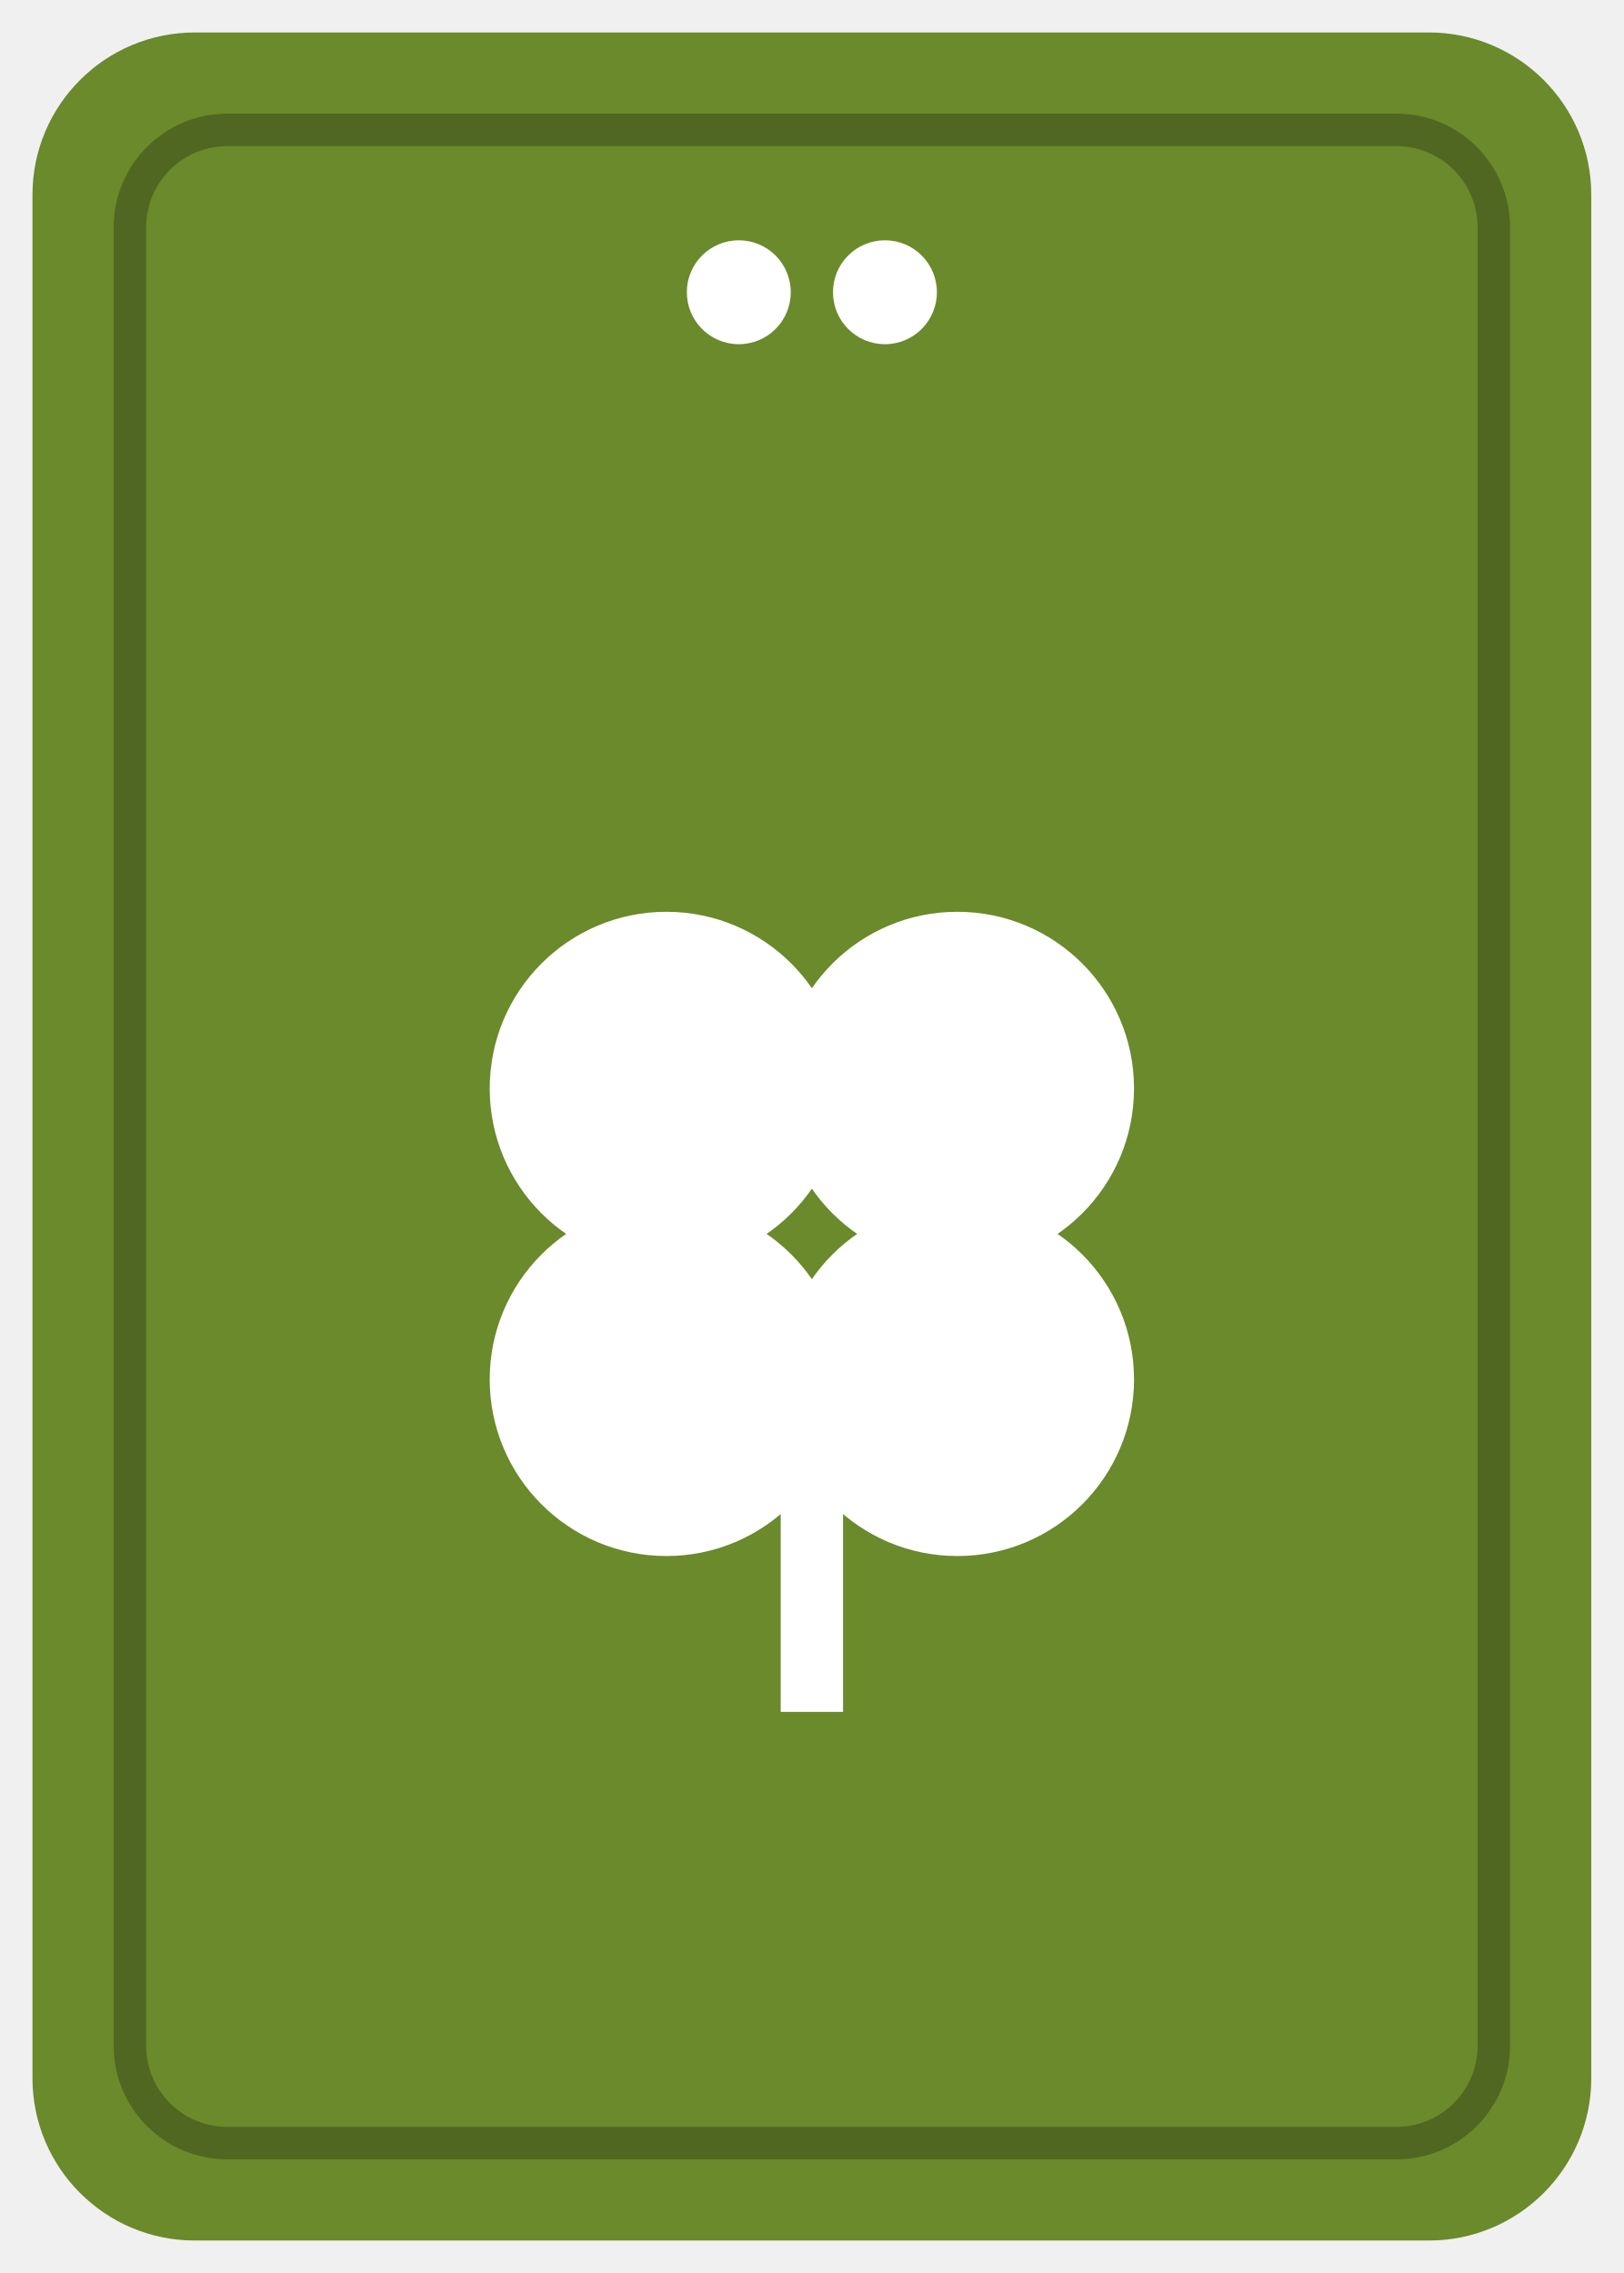
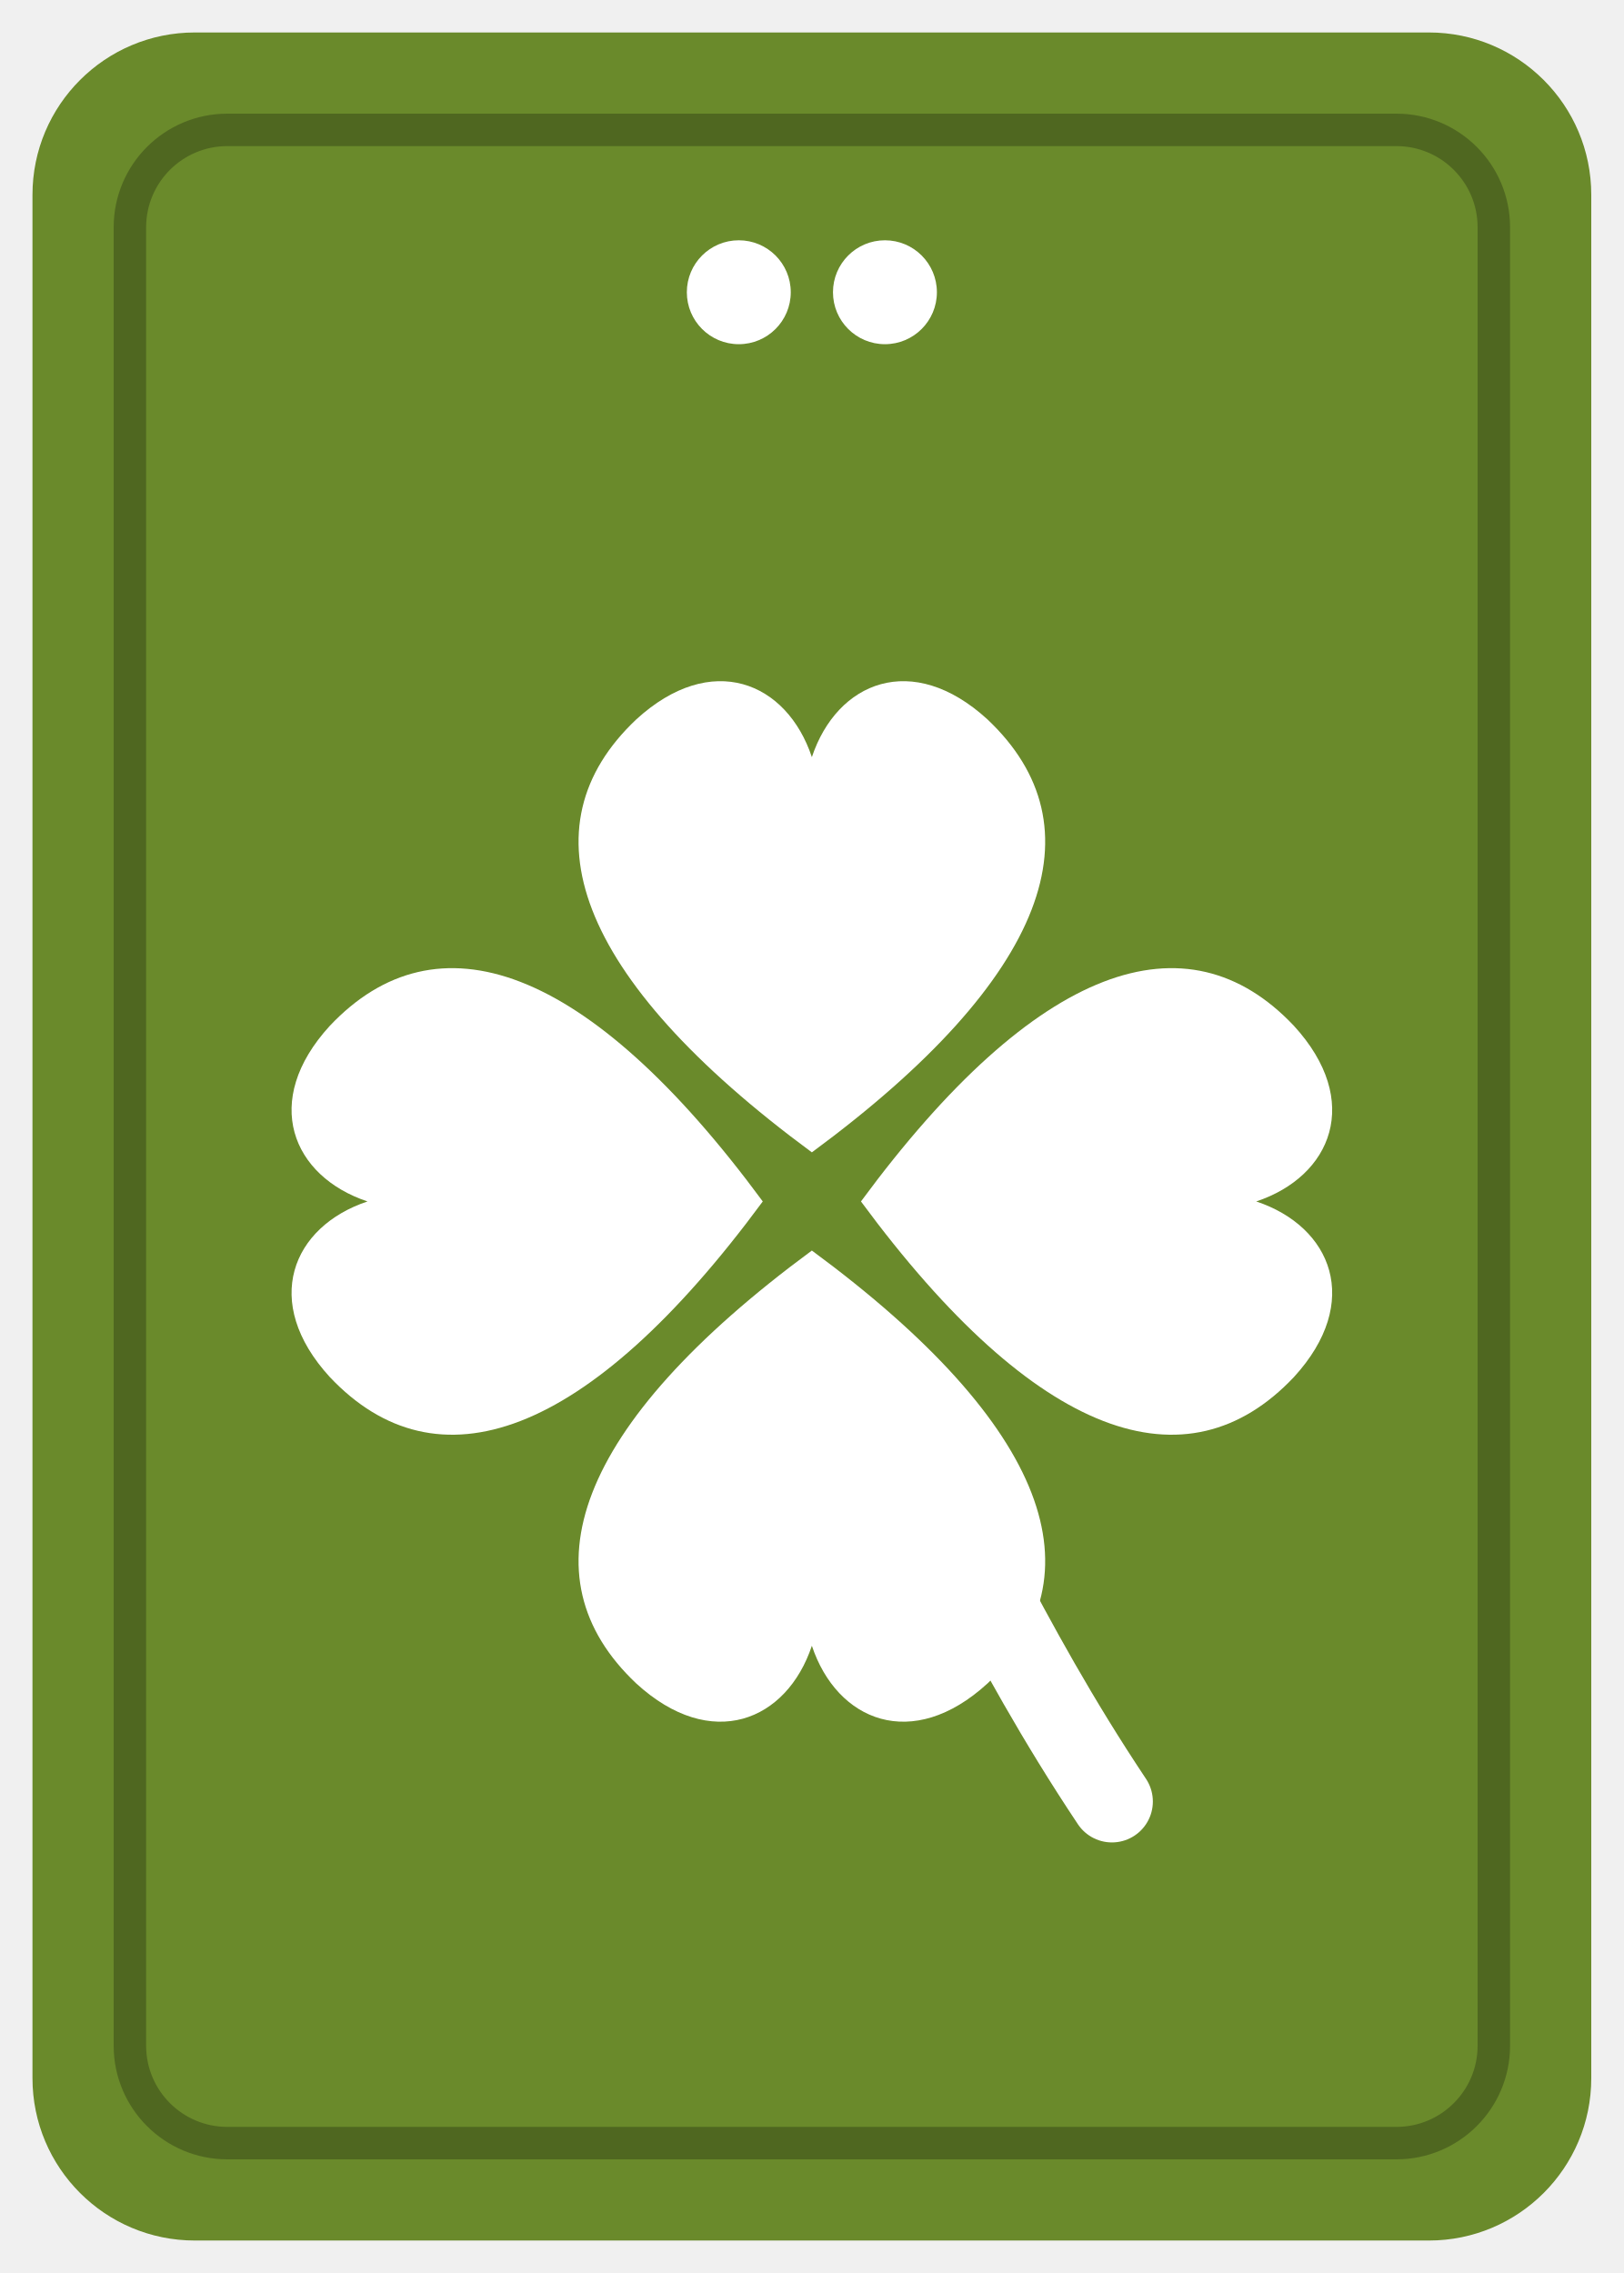
<svg xmlns="http://www.w3.org/2000/svg" viewBox="0 0 100 140">
  <rect x="2" y="2" width="96" height="136" rx="10" fill="#6a8a2b" />
  <rect x="8" y="8" width="84" height="124" rx="6" fill="none" stroke="#000" stroke-opacity=".25" stroke-width="2" />
  <circle cx="45.5" cy="18" r="3.2" fill="#fff" />
  <circle cx="54.5" cy="18" r="3.2" fill="#fff" />
-   <g transform="translate(18 44) scale(.64)">
+   <g transform="translate(8 32) scale(.84)">
    <g fill="#fff" color="#fff">
-       <circle cx="36" cy="36" r="17" />
-       <circle cx="64" cy="36" r="17" />
-       <circle cx="36" cy="64" r="17" />
-       <circle cx="64" cy="64" r="17" />
-       <path d="M47 60h6v36h-6z" fill-rule="nonzero" />
+       <g transform="translate(50 28) rotate(0) scale(0.46) translate(-50 -50)">
+         <path d="M50 90C12 62 4 38 22 21c12-11 24-6 28 6 4-12 16-17 28-6 18 17 10 41-28 69z" fill-rule="nonzero" />
+       </g>
+       <g transform="translate(72 50) rotate(90) scale(0.46) translate(-50 -50)">
+         <path d="M50 90C12 62 4 38 22 21c12-11 24-6 28 6 4-12 16-17 28-6 18 17 10 41-28 69z" fill-rule="nonzero" />
+       </g>
+       <g transform="translate(50 72) rotate(180) scale(0.46) translate(-50 -50)">
+         <path d="M50 90C12 62 4 38 22 21c12-11 24-6 28 6 4-12 16-17 28-6 18 17 10 41-28 69z" fill-rule="nonzero" />
+       </g>
+       <g transform="translate(28 50) rotate(-90) scale(0.46) translate(-50 -50)">
+         <path d="M50 90C12 62 4 38 22 21c12-11 24-6 28 6 4-12 16-17 28-6 18 17 10 41-28 69z" fill-rule="nonzero" />
+       </g>
+       <path d="M54 62c6 10 10 20 18 32" fill="none" stroke="currentColor" stroke-width="6" stroke-linecap="round" stroke-linejoin="round" />
    </g>
  </g>
</svg>
